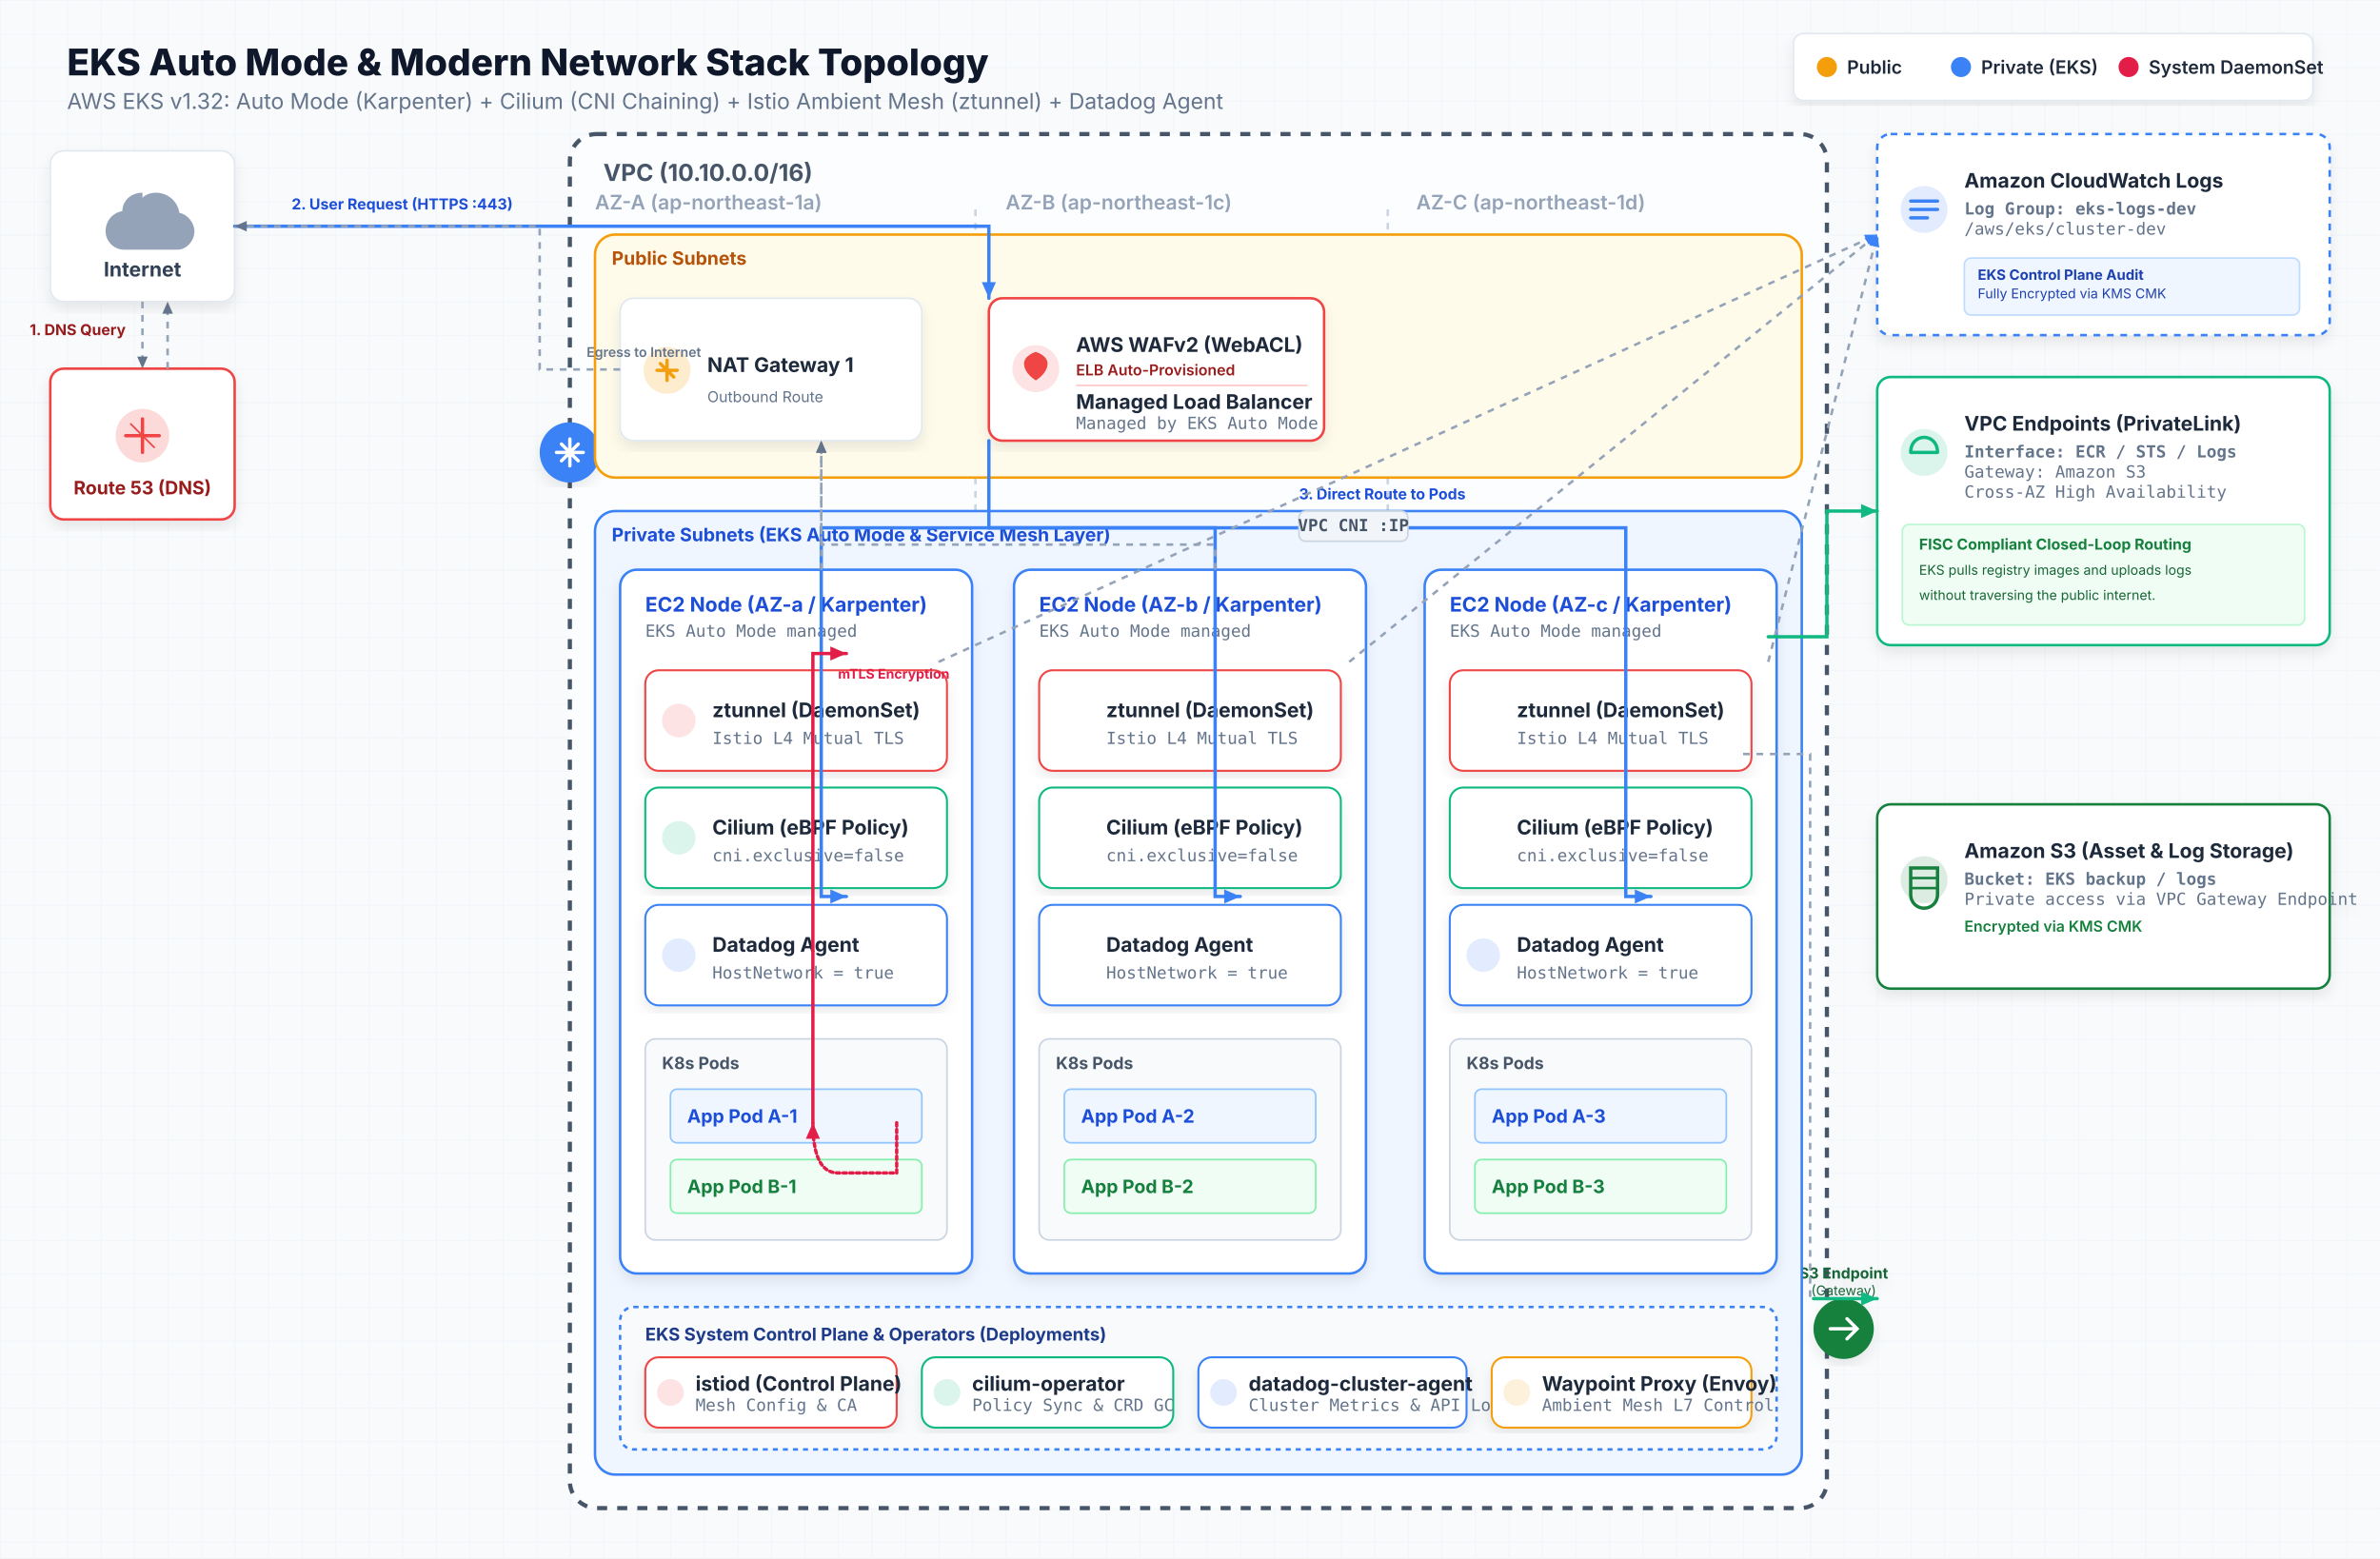
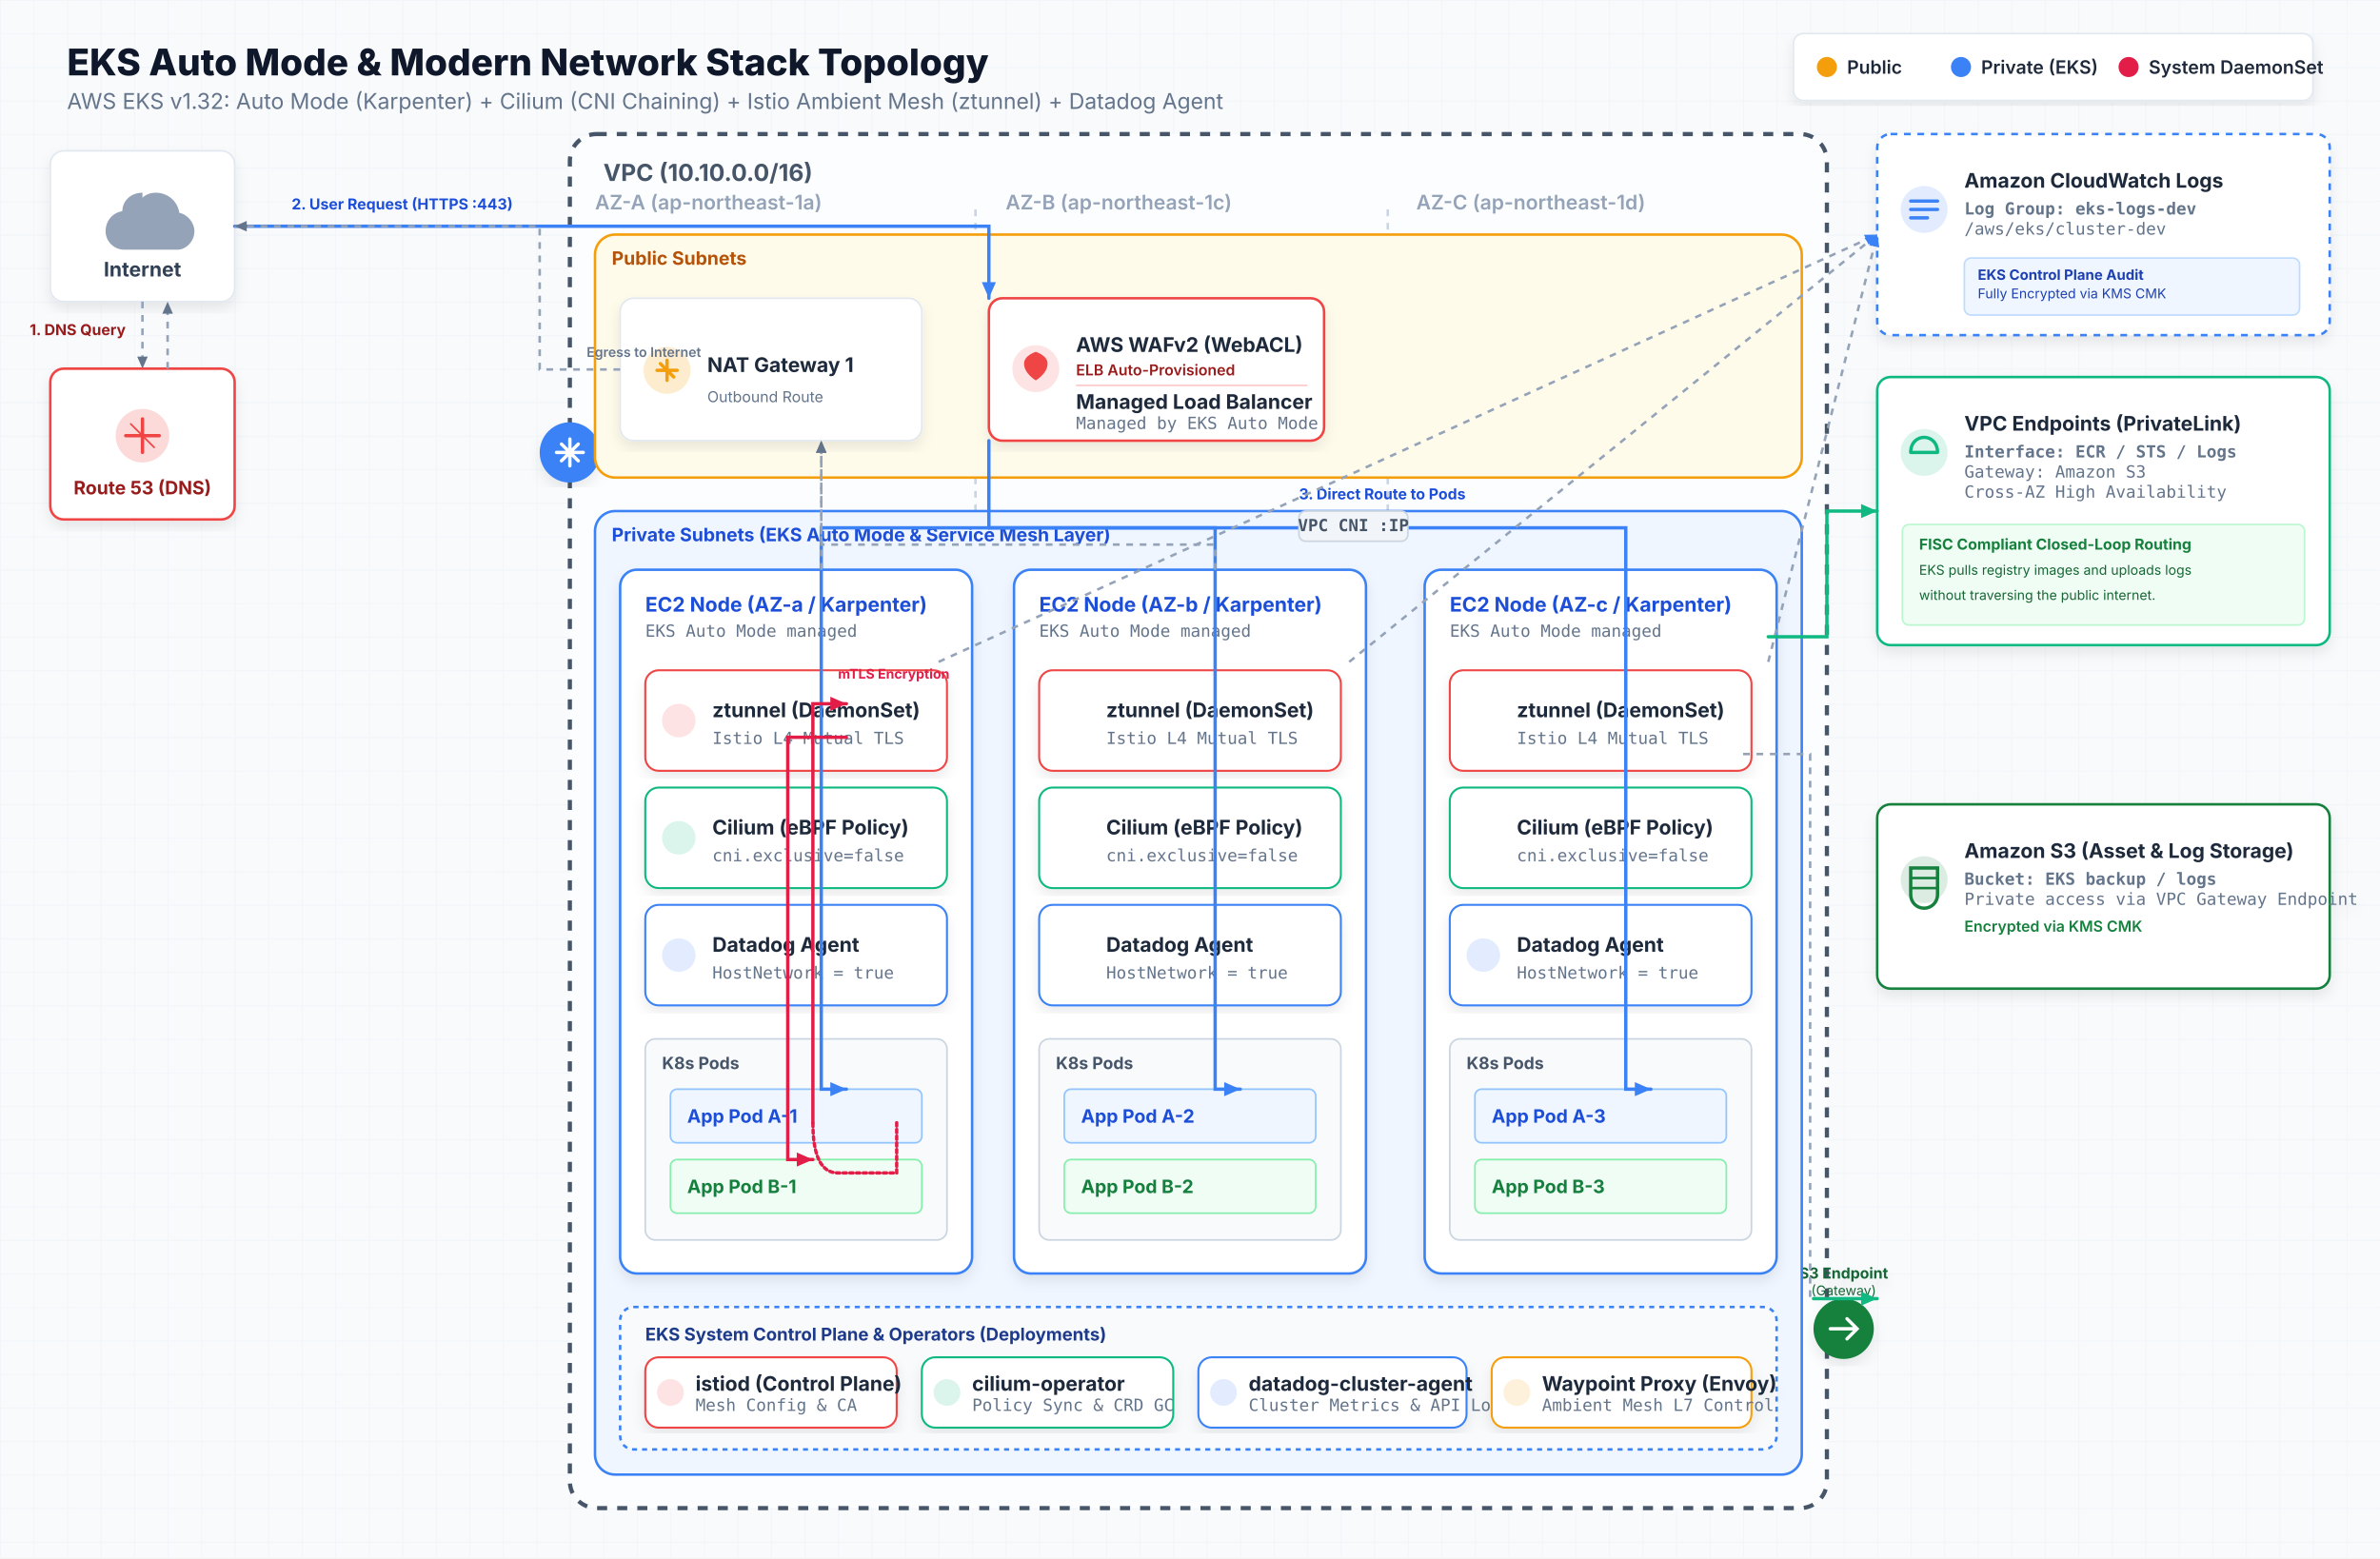
<svg xmlns="http://www.w3.org/2000/svg" width="1420" height="930" viewBox="0 0 1420 930">
  <defs>
    <pattern id="grid" width="20" height="20" patternUnits="userSpaceOnUse">
      <path d="M 20 0 L 0 0 0 20" fill="none" stroke="#f1f5f9" stroke-width="1" />
    </pattern>
    <filter id="shadow" x="-8%" y="-8%" width="116%" height="116%">
      <feDropShadow dx="0" dy="4" stdDeviation="4" flood-color="#0f172a" flood-opacity="0.08" />
    </filter>
    <marker id="arrow" viewBox="0 0 10 10" refX="8" refY="5" markerWidth="6" markerHeight="6" orient="auto-start-reverse">
      <path d="M 0 1.5 L 8 5 L 0 8.5 z" fill="#64748b" />
    </marker>
    <marker id="arrow-blue" viewBox="0 0 10 10" refX="8" refY="5" markerWidth="6" markerHeight="6" orient="auto-start-reverse">
      <path d="M 0 1.5 L 8 5 L 0 8.5 z" fill="#3b82f6" />
    </marker>
    <marker id="arrow-green" viewBox="0 0 10 10" refX="8" refY="5" markerWidth="6" markerHeight="6" orient="auto-start-reverse">
      <path d="M 0 1.5 L 8 5 L 0 8.5 z" fill="#10b981" />
    </marker>
    <marker id="arrow-red" viewBox="0 0 10 10" refX="8" refY="5" markerWidth="6" markerHeight="6" orient="auto-start-reverse">
      <path d="M 0 1.5 L 8 5 L 0 8.5 z" fill="#e11d48" />
    </marker>
  </defs>
  <style>
    .font-all { font-family: Inter, system-ui, -apple-system, sans-serif; }
    .title-main { font-size: 22px; font-weight: 800; fill: #0f172a; }
    .title-sub { font-size: 13px; fill: #64748b; }
    .vpc-box { fill: #fcfdfe; stroke: #475569; stroke-width: 2.5; stroke-dasharray: 6 6; rx: 16; }
    .vpc-label { font-size: 14px; font-weight: 700; fill: #475569; }
    .az-line { stroke: #cbd5e1; stroke-width: 1.5; stroke-dasharray: 4 4; }
    .az-label { font-size: 12px; font-weight: 600; fill: #94a3b8; }
    
    /* Subnet Styles */
    .subnet-public { fill: #fffbeb; stroke: #f59e0b; stroke-width: 1.5; rx: 12; }
    .subnet-private { fill: #eff6ff; stroke: #3b82f6; stroke-width: 1.5; rx: 12; }
    .subnet-title { font-size: 11px; font-weight: 700; }
    .subnet-title.pub { fill: #b45309; }
    .subnet-title.priv { fill: #1d4ed8; }

    /* Card Styles */
    .card { fill: #ffffff; stroke: #e2e8f0; stroke-width: 1; rx: 8; }
    .card-title { font-size: 12px; font-weight: 700; fill: #1e293b; }
    .card-subtitle { font-size: 10px; fill: #64748b; font-family: monospace; }
    
    /* Connections */
    .flow-line { stroke: #64748b; stroke-width: 2; fill: none; stroke-linecap: round; }
    .flow-line-blue { stroke: #3b82f6; stroke-width: 2; fill: none; stroke-linecap: round; }
    .flow-line-green { stroke: #10b981; stroke-width: 2; fill: none; stroke-linecap: round; }
    .flow-line-red { stroke: #e11d48; stroke-width: 2; fill: none; stroke-linecap: round; }
    .flow-line-dash { stroke: #94a3b8; stroke-width: 1.5; fill: none; stroke-dasharray: 4 4; }
    .port-badge { fill: #f1f5f9; stroke: #cbd5e1; stroke-width: 1; rx: 4; }
    .port-text { font-size: 10px; font-weight: 700; fill: #475569; text-anchor: middle; font-family: monospace; }
  </style>
  <rect width="100%" height="100%" fill="#f8fafc" />
  <rect width="100%" height="100%" fill="url(#grid)" />
  <g class="font-all">
    <text x="40" y="45" class="title-main">EKS Auto Mode &amp; Modern Network Stack Topology</text>
    <text x="40" y="65" class="title-sub">AWS EKS v1.32: Auto Mode (Karpenter) + Cilium (CNI Chaining) + Istio Ambient Mesh (ztunnel) + Datadog Agent</text>
    <g transform="translate(1070, 20)">
      <rect x="0" y="0" width="310" height="40" fill="#ffffff" stroke="#e2e8f0" rx="6" filter="url(#shadow)" />
      <circle cx="20" cy="20" r="6" fill="#f59e0b" />
      <text x="32" y="24" font-size="11" font-weight="600" fill="#1e293b">Public</text>
      <circle cx="100" cy="20" r="6" fill="#3b82f6" />
      <text x="112" y="24" font-size="11" font-weight="600" fill="#1e293b">Private (EKS)</text>
      <circle cx="200" cy="20" r="6" fill="#e11d48" />
      <text x="212" y="24" font-size="11" font-weight="600" fill="#1e293b">System DaemonSet</text>
    </g>
    <g transform="translate(30, 90)" filter="url(#shadow)">
      <rect width="110" height="90" class="card" />
      <path d="M 55 25 C 48 25, 43 30, 43 36 C 37 37, 33 42, 33 48 C 33 54, 38 59, 44 59 L 76 59 C 81 59, 86 54, 86 48 C 86 43, 82 38, 77 37 C 76 30, 70 25, 63 25 C 60 25, 57 26, 55 28 Z" fill="#94a3b8" />
      <text x="55" y="75" text-anchor="middle" font-size="12" font-weight="700" fill="#334155">Internet</text>
    </g>
    <g transform="translate(30, 220)" filter="url(#shadow)">
      <rect width="110" height="90" class="card" style="stroke: #ef4444; stroke-width: 1.5;" />
      <circle cx="55" cy="40" r="16" fill="#ef4444" opacity="0.2" />
      <path d="M 45 40 L 65 40 M 55 30 L 55 50" stroke="#ef4444" stroke-width="2" stroke-linecap="round" fill="none" />
      <path d="M 48 33 L 62 47" stroke="#ef4444" stroke-linecap="round" fill="none" />
      <text x="55" y="75" text-anchor="middle" font-size="11" font-weight="700" fill="#991b1b">Route 53 (DNS)</text>
    </g>
    <g transform="translate(340, 80)">
      <rect width="750" height="820" class="vpc-box" />
      <text x="20" y="28" class="vpc-label">VPC (10.10.0.0/16)</text>
      <g transform="translate(-18, 172)" filter="url(#shadow)">
        <circle cx="18" cy="18" r="18" fill="#3b82f6" />
        <path d="M 10 18 L 26 18 M 18 10 L 18 26 M 13 13 L 23 23 M 13 23 L 23 13" stroke="#ffffff" stroke-width="2" stroke-linecap="round" />
        <text x="42" y="22" font-size="10" font-weight="700" fill="#1d4ed8">IGW</text>
      </g>
      <g transform="translate(742, 695)" filter="url(#shadow)">
        <circle cx="18" cy="18" r="18" fill="#15803d" />
        <path d="M 10 18 L 26 18 M 20 12 L 26 18 L 20 24" stroke="#ffffff" stroke-width="2" stroke-linecap="round" fill="none" />
        <text x="18" y="-12" font-size="9" font-weight="700" fill="#166534" text-anchor="middle">S3 Endpoint</text>
        <text x="18" y="-2" font-size="8" fill="#166534" text-anchor="middle">(Gateway)</text>
      </g>
      <line x1="242" y1="45" x2="242" y2="800" class="az-line" />
      <line x1="488" y1="45" x2="488" y2="800" class="az-line" />
      <text x="15" y="45" class="az-label">AZ-A (ap-northeast-1a)</text>
      <text x="260" y="45" class="az-label">AZ-B (ap-northeast-1c)</text>
      <text x="505" y="45" class="az-label">AZ-C (ap-northeast-1d)</text>
      <g transform="translate(15, 60)">
        <rect width="720" height="145" class="subnet-public" />
        <text x="10" y="18" class="subnet-title pub">Public Subnets</text>
        <g transform="translate(15, 38)" filter="url(#shadow)">
          <rect width="180" height="85" class="card" />
          <circle cx="28" cy="43" r="14" fill="#f59e0b" opacity="0.2" />
          <path d="M 22 43 L 34 43 M 28 37 L 28 49 M 24 39 L 32 47" stroke="#f59e0b" stroke-width="2" stroke-linecap="round" fill="none" />
          <text x="52" y="44" class="card-title">NAT Gateway 1</text>
          <text x="52" y="62" font-size="9" fill="#64748b">Outbound Route</text>
        </g>
        <g transform="translate(235, 38)" filter="url(#shadow)">
          <rect width="200" height="85" class="card" style="stroke: #ef4444; stroke-width: 1.5;" />
          <circle cx="28" cy="42" r="14" fill="#ef4444" opacity="0.15" />
          <path d="M 28 32 C 28 32, 35 34, 35 39 C 35 45, 28 49, 28 49 C 28 49, 21 45, 21 39 C 21 34, 28 32, 28 32 Z" fill="#ef4444" />
          <text x="52" y="32" class="card-title" fill="#b91c1c">AWS WAFv2 (WebACL)</text>
          <text x="52" y="46" font-size="9" font-weight="600" fill="#991b1b">ELB Auto-Provisioned</text>
          <line x1="52" y1="52" x2="190" y2="52" stroke="#fecaca" stroke-width="1" />
          <text x="52" y="66" class="card-title" font-size="11">Managed Load Balancer</text>
          <text x="52" y="78" class="card-subtitle" font-size="8">Managed by EKS Auto Mode</text>
        </g>
      </g>
      <g transform="translate(15, 225)">
        <rect width="720" height="575" class="subnet-private" />
        <text x="10" y="18" class="subnet-title priv">Private Subnets (EKS Auto Mode &amp; Service Mesh Layer)</text>
        <g transform="translate(15, 35)">
          <rect width="210" height="420" rx="10" fill="#ffffff" stroke="#3b82f6" stroke-width="1.5" filter="url(#shadow)" />
          <text x="15" y="25" font-size="12" font-weight="700" fill="#1d4ed8">EC2 Node (AZ-a / Karpenter)</text>
          <text x="15" y="40" class="card-subtitle">EKS Auto Mode managed</text>
          <g transform="translate(15, 60)" filter="url(#shadow)">
            <rect width="180" height="60" class="card" style="stroke: #ef4444; stroke-width: 1.2;" />
            <circle cx="20" cy="30" r="10" fill="#ef4444" opacity="0.15" />
            <text x="40" y="28" class="card-title" fill="#be123c">ztunnel (DaemonSet)</text>
            <text x="40" y="44" class="card-subtitle">Istio L4 Mutual TLS</text>
          </g>
          <g transform="translate(15, 130)" filter="url(#shadow)">
            <rect width="180" height="60" class="card" style="stroke: #10b981; stroke-width: 1.2;" />
            <circle cx="20" cy="30" r="10" fill="#10b981" opacity="0.15" />
            <text x="40" y="28" class="card-title" fill="#047857">Cilium (eBPF Policy)</text>
            <text x="40" y="44" class="card-subtitle">cni.exclusive=false</text>
          </g>
          <g transform="translate(15, 200)" filter="url(#shadow)">
            <rect width="180" height="60" class="card" style="stroke: #3b82f6; stroke-width: 1.2;" />
            <circle cx="20" cy="30" r="10" fill="#3b82f6" opacity="0.15" />
            <text x="40" y="28" class="card-title" fill="#1d4ed8">Datadog Agent</text>
            <text x="40" y="44" class="card-subtitle">HostNetwork = true</text>
          </g>
          <g transform="translate(15, 280)">
            <rect width="180" height="120" rx="6" fill="#f8fafc" stroke="#cbd5e1" />
            <text x="10" y="18" font-size="10" font-weight="700" fill="#475569">K8s Pods</text>
            <rect x="15" y="30" width="150" height="32" rx="4" fill="#eff6ff" stroke="#93c5fd" />
            <text x="25" y="50" font-size="11" font-weight="700" fill="#1d4ed8">App Pod A-1</text>
            <rect x="15" y="72" width="150" height="32" rx="4" fill="#f0fdf4" stroke="#86efac" />
            <text x="25" y="92" font-size="11" font-weight="700" fill="#15803d">App Pod B-1</text>
          </g>
        </g>
        <g transform="translate(250, 35)">
          <rect width="210" height="420" rx="10" fill="#ffffff" stroke="#3b82f6" stroke-width="1.5" filter="url(#shadow)" />
          <text x="15" y="25" font-size="12" font-weight="700" fill="#1d4ed8">EC2 Node (AZ-b / Karpenter)</text>
          <text x="15" y="40" class="card-subtitle">EKS Auto Mode managed</text>
          <g transform="translate(15, 60)" filter="url(#shadow)">
            <rect width="180" height="60" class="card" style="stroke: #ef4444; stroke-width: 1.2;" />
            <text x="40" y="28" class="card-title" fill="#be123c">ztunnel (DaemonSet)</text>
            <text x="40" y="44" class="card-subtitle">Istio L4 Mutual TLS</text>
          </g>
          <g transform="translate(15, 130)" filter="url(#shadow)">
            <rect width="180" height="60" class="card" style="stroke: #10b981; stroke-width: 1.2;" />
            <text x="40" y="28" class="card-title" fill="#047857">Cilium (eBPF Policy)</text>
            <text x="40" y="44" class="card-subtitle">cni.exclusive=false</text>
          </g>
          <g transform="translate(15, 200)" filter="url(#shadow)">
            <rect width="180" height="60" class="card" style="stroke: #3b82f6; stroke-width: 1.2;" />
            <text x="40" y="28" class="card-title" fill="#1d4ed8">Datadog Agent</text>
            <text x="40" y="44" class="card-subtitle">HostNetwork = true</text>
          </g>
          <g transform="translate(15, 280)">
            <rect width="180" height="120" rx="6" fill="#f8fafc" stroke="#cbd5e1" />
            <text x="10" y="18" font-size="10" font-weight="700" fill="#475569">K8s Pods</text>
            <rect x="15" y="30" width="150" height="32" rx="4" fill="#eff6ff" stroke="#93c5fd" />
            <text x="25" y="50" font-size="11" font-weight="700" fill="#1d4ed8">App Pod A-2</text>
            <rect x="15" y="72" width="150" height="32" rx="4" fill="#f0fdf4" stroke="#86efac" />
            <text x="25" y="92" font-size="11" font-weight="700" fill="#15803d">App Pod B-2</text>
          </g>
        </g>
        <g transform="translate(495, 35)">
          <rect width="210" height="420" rx="10" fill="#ffffff" stroke="#3b82f6" stroke-width="1.5" filter="url(#shadow)" />
          <text x="15" y="25" font-size="12" font-weight="700" fill="#1d4ed8">EC2 Node (AZ-c / Karpenter)</text>
          <text x="15" y="40" class="card-subtitle">EKS Auto Mode managed</text>
          <g transform="translate(15, 60)" filter="url(#shadow)">
            <rect width="180" height="60" class="card" style="stroke: #ef4444; stroke-width: 1.2;" />
            <text x="40" y="28" class="card-title" fill="#be123c">ztunnel (DaemonSet)</text>
            <text x="40" y="44" class="card-subtitle">Istio L4 Mutual TLS</text>
          </g>
          <g transform="translate(15, 130)" filter="url(#shadow)">
            <rect width="180" height="60" class="card" style="stroke: #10b981; stroke-width: 1.2;" />
            <text x="40" y="28" class="card-title" fill="#047857">Cilium (eBPF Policy)</text>
            <text x="40" y="44" class="card-subtitle">cni.exclusive=false</text>
          </g>
          <g transform="translate(15, 200)" filter="url(#shadow)">
            <rect width="180" height="60" class="card" style="stroke: #3b82f6; stroke-width: 1.2;" />
            <circle cx="20" cy="30" r="10" fill="#3b82f6" opacity="0.15" />
            <text x="40" y="28" class="card-title" fill="#1d4ed8">Datadog Agent</text>
            <text x="40" y="44" class="card-subtitle">HostNetwork = true</text>
          </g>
          <g transform="translate(15, 280)">
            <rect width="180" height="120" rx="6" fill="#f8fafc" stroke="#cbd5e1" />
            <text x="10" y="18" font-size="10" font-weight="700" fill="#475569">K8s Pods</text>
            <rect x="15" y="30" width="150" height="32" rx="4" fill="#eff6ff" stroke="#93c5fd" />
            <text x="25" y="50" font-size="11" font-weight="700" fill="#1d4ed8">App Pod A-3</text>
            <rect x="15" y="72" width="150" height="32" rx="4" fill="#f0fdf4" stroke="#86efac" />
            <text x="25" y="92" font-size="11" font-weight="700" fill="#15803d">App Pod B-3</text>
          </g>
        </g>
        <g transform="translate(15, 475)">
          <rect width="690" height="85" rx="8" fill="#f8fafc" stroke="#3b82f6" stroke-width="1.5" stroke-dasharray="3 3" />
          <text x="15" y="20" font-size="10.5" font-weight="700" fill="#1e3a8a">EKS System Control Plane &amp; Operators (Deployments)</text>
          <g transform="translate(15, 30)" filter="url(#shadow)">
            <rect width="150" height="42" class="card" style="stroke: #ef4444; stroke-width: 1.2;" />
            <circle cx="15" cy="21" r="8" fill="#ef4444" opacity="0.15" />
            <text x="30" y="20" class="card-title" font-size="10" fill="#be123c">istiod (Control Plane)</text>
            <text x="30" y="32" class="card-subtitle" font-size="8">Mesh Config &amp; CA</text>
          </g>
          <g transform="translate(180, 30)" filter="url(#shadow)">
            <rect width="150" height="42" class="card" style="stroke: #10b981; stroke-width: 1.2;" />
            <circle cx="15" cy="21" r="8" fill="#10b981" opacity="0.15" />
            <text x="30" y="20" class="card-title" font-size="10" fill="#047857">cilium-operator</text>
            <text x="30" y="32" class="card-subtitle" font-size="8">Policy Sync &amp; CRD GC</text>
          </g>
          <g transform="translate(345, 30)" filter="url(#shadow)">
            <rect width="160" height="42" class="card" style="stroke: #3b82f6; stroke-width: 1.2;" />
            <circle cx="15" cy="21" r="8" fill="#3b82f6" opacity="0.15" />
            <text x="30" y="20" class="card-title" font-size="9.5" fill="#1d4ed8">datadog-cluster-agent</text>
            <text x="30" y="32" class="card-subtitle" font-size="8">Cluster Metrics &amp; API Load</text>
          </g>
          <g transform="translate(520, 30)" filter="url(#shadow)">
            <rect width="155" height="42" class="card" style="stroke: #f59e0b; stroke-width: 1.2;" />
            <circle cx="15" cy="21" r="8" fill="#f59e0b" opacity="0.15" />
            <text x="30" y="20" class="card-title" font-size="10" fill="#d97706">Waypoint Proxy (Envoy)</text>
            <text x="30" y="32" class="card-subtitle" font-size="8">Ambient Mesh L7 Control</text>
          </g>
        </g>
      </g>
    </g>
    <path d="M 85 180 L 85 220" class="flow-line-dash" marker-end="url(#arrow)" />
    <path d="M 100 220 L 100 180" class="flow-line-dash" marker-end="url(#arrow)" />
    <text x="75" y="200" text-anchor="end" font-size="9" fill="#991b1b" font-weight="700">1. DNS Query</text>
    <path d="M 140 135 L 590 135 L 590 178" class="flow-line-blue" marker-end="url(#arrow-blue)" />
    <g transform="translate(174, 115)">
      <text x="0" y="10" font-size="9" font-weight="700" fill="#1d4ed8">2. User Request (HTTPS :443)</text>
    </g>
    <path d="M 590 263 L 590 315" class="flow-line-blue" />
-     <path d="M 590 315 L 490 315 L 490 535 L 505 535" class="flow-line-blue" marker-end="url(#arrow-blue)" />
-     <path d="M 590 315 L 725 315 L 725 535 L 740 535" class="flow-line-blue" marker-end="url(#arrow-blue)" />
-     <path d="M 590 315 L 970 315 L 970 535 L 985 535" class="flow-line-blue" marker-end="url(#arrow-blue)" />
+     <path d="M 590 315 L 490 315 L 490 650 L 505 650" class="flow-line-blue" marker-end="url(#arrow-blue)" />
+     <path d="M 590 315 L 725 315 L 725 650 L 740 650" class="flow-line-blue" marker-end="url(#arrow-blue)" />
+     <path d="M 590 315 L 970 315 L 970 650 L 985 650" class="flow-line-blue" marker-end="url(#arrow-blue)" />
    <g transform="translate(775, 305)">
      <rect width="65" height="18" class="port-badge" />
      <text x="32.5" y="12" class="port-text">VPC CNI :IP</text>
    </g>
    <text x="775" y="298" font-size="9" font-weight="700" fill="#1d4ed8">3. Direct Route to Pods</text>
    <path d="M 490 340 L 490 263" class="flow-line-dash" marker-end="url(#arrow)" />
    <path d="M 725 340 L 725 325 L 490 325 L 490 263" class="flow-line-dash" marker-end="url(#arrow)" />
    <path d="M 370 220.5 L 322 220.5 L 322 135 L 140 135" class="flow-line-dash" marker-end="url(#arrow)" />
    <text x="350" y="213" font-size="8" font-weight="600" fill="#64748b">Egress to Internet</text>
    <g transform="translate(1120, 80)" filter="url(#shadow)">
      <rect width="270" height="120" class="card" style="stroke: #3b82f6; stroke-width: 1.5; stroke-dasharray: 4 4;" />
      <circle cx="28" cy="45" r="14" fill="#3b82f6" opacity="0.15" />
      <path d="M 20 40 L 36 40 M 20 45 L 36 45 M 20 50 L 30 50" stroke="#3b82f6" stroke-width="2" stroke-linecap="round" fill="none" />
      <text x="52" y="32" class="card-title" fill="#1d4ed8">Amazon CloudWatch Logs</text>
      <text x="52" y="48" class="card-subtitle" font-weight="700">Log Group: eks-logs-dev</text>
      <text x="52" y="60" class="card-subtitle">/aws/eks/cluster-dev</text>
      <rect x="52" y="74" width="200" height="34" fill="#eff6ff" rx="4" stroke="#bfdbfe" stroke-width="1" />
      <text x="60" y="87" font-size="8.5" font-weight="700" fill="#1e40af">EKS Control Plane Audit</text>
      <text x="60" y="98" font-size="8" fill="#1e40af">Fully Encrypted via KMS CMK</text>
    </g>
    <g transform="translate(1120, 225)" filter="url(#shadow)">
      <rect width="270" height="160" class="card" style="stroke: #10b981; stroke-width: 1.5;" />
      <circle cx="28" cy="45" r="14" fill="#10b981" opacity="0.15" />
      <path d="M 20 45 C 20 33, 36 33, 36 45 M 20 45 L 36 45" stroke="#10b981" stroke-width="2" stroke-linecap="round" fill="none" />
      <text x="52" y="32" class="card-title" fill="#15803d">VPC Endpoints (PrivateLink)</text>
      <text x="52" y="48" class="card-subtitle" font-weight="700">Interface: ECR / STS / Logs</text>
      <text x="52" y="60" class="card-subtitle">Gateway: Amazon S3</text>
      <text x="52" y="72" class="card-subtitle" fill="#64748b">Cross-AZ High Availability</text>
      <rect x="15" y="88" width="240" height="60" fill="#f0fdf4" rx="4" stroke="#bbf7d0" stroke-width="1" />
      <text x="25" y="103" font-size="9" font-weight="700" fill="#15803d">FISC Compliant Closed-Loop Routing</text>
      <text x="25" y="118" font-size="8" fill="#166534">EKS pulls registry images and uploads logs</text>
      <text x="25" y="133" font-size="8" fill="#166534">without traversing the public internet.</text>
    </g>
    <g transform="translate(1120, 480)" filter="url(#shadow)">
      <rect width="270" height="110" class="card" style="stroke: #15803d; stroke-width: 1.5;" />
      <circle cx="28" cy="45" r="14" fill="#15803d" opacity="0.15" />
      <path d="M 20 38 L 36 38 L 36 54 A 8 8 0 0 1 20 54 Z" fill="none" stroke="#15803d" stroke-width="2" />
      <path d="M 20 44 L 36 44 M 20 50 L 36 50" stroke="#15803d" stroke-width="1.5" />
      <text x="52" y="32" class="card-title" fill="#166534">Amazon S3 (Asset &amp; Log Storage)</text>
      <text x="52" y="48" class="card-subtitle" font-weight="700">Bucket: EKS backup / logs</text>
      <text x="52" y="60" class="card-subtitle">Private access via VPC Gateway Endpoint</text>
      <text x="52" y="76" font-size="9" font-weight="600" fill="#15803d">Encrypted via KMS CMK</text>
    </g>
    <path d="M 560 395 L 1120 140" class="flow-line-dash" stroke="#3b82f6" stroke-width="1.5" stroke-dasharray="3 3" marker-end="url(#arrow-blue)" />
    <path d="M 805 395 L 1120 140" class="flow-line-dash" stroke="#3b82f6" stroke-width="1.5" stroke-dasharray="3 3" marker-end="url(#arrow-blue)" />
    <path d="M 1055 395 L 1120 140" class="flow-line-dash" stroke="#3b82f6" stroke-width="1.5" stroke-dasharray="3 3" marker-end="url(#arrow-blue)" />
    <path d="M 1040 450 L 1080 450 L 1080 775 L 1120 775" class="flow-line-dash" stroke="#15803d" stroke-width="1.5" stroke-dasharray="3 3" fill="none" />
    <path d="M 1082 775 L 1120 775" class="flow-line-green" stroke="#10b981" stroke-width="2" marker-end="url(#arrow-green)" />
    <path d="M 1055 380 L 1090 380 L 1090 305 L 1120 305" class="flow-line-green" stroke="#10b981" stroke-width="2" marker-end="url(#arrow-green)" fill="none" />
-     <path d="M 535 670 L 535 700 Q 515 700 500 700 Q 485 700 485 670" class="flow-line-red" stroke-dasharray="2 2" marker-end="url(#arrow-red)" />
-     <path d="M 485 670 L 485 390 L 505 390" class="flow-line-red" marker-end="url(#arrow-red)" />
+     <path d="M 535 670 L 535 700 Q 515 700 500 700 Q 485 700 485 670" class="flow-line-red" stroke-dasharray="2 2" />
+     <path d="M 485 670 L 485 420 L 505 420" class="flow-line-red" marker-end="url(#arrow-red)" />
+     <path d="M 505 440 L 470 440 L 470 692 L 485 692" class="flow-line-red" marker-end="url(#arrow-red)" />
    <text x="500" y="405" font-size="8" fill="#e11d48" font-weight="700">mTLS Encryption</text>
  </g>
</svg>
